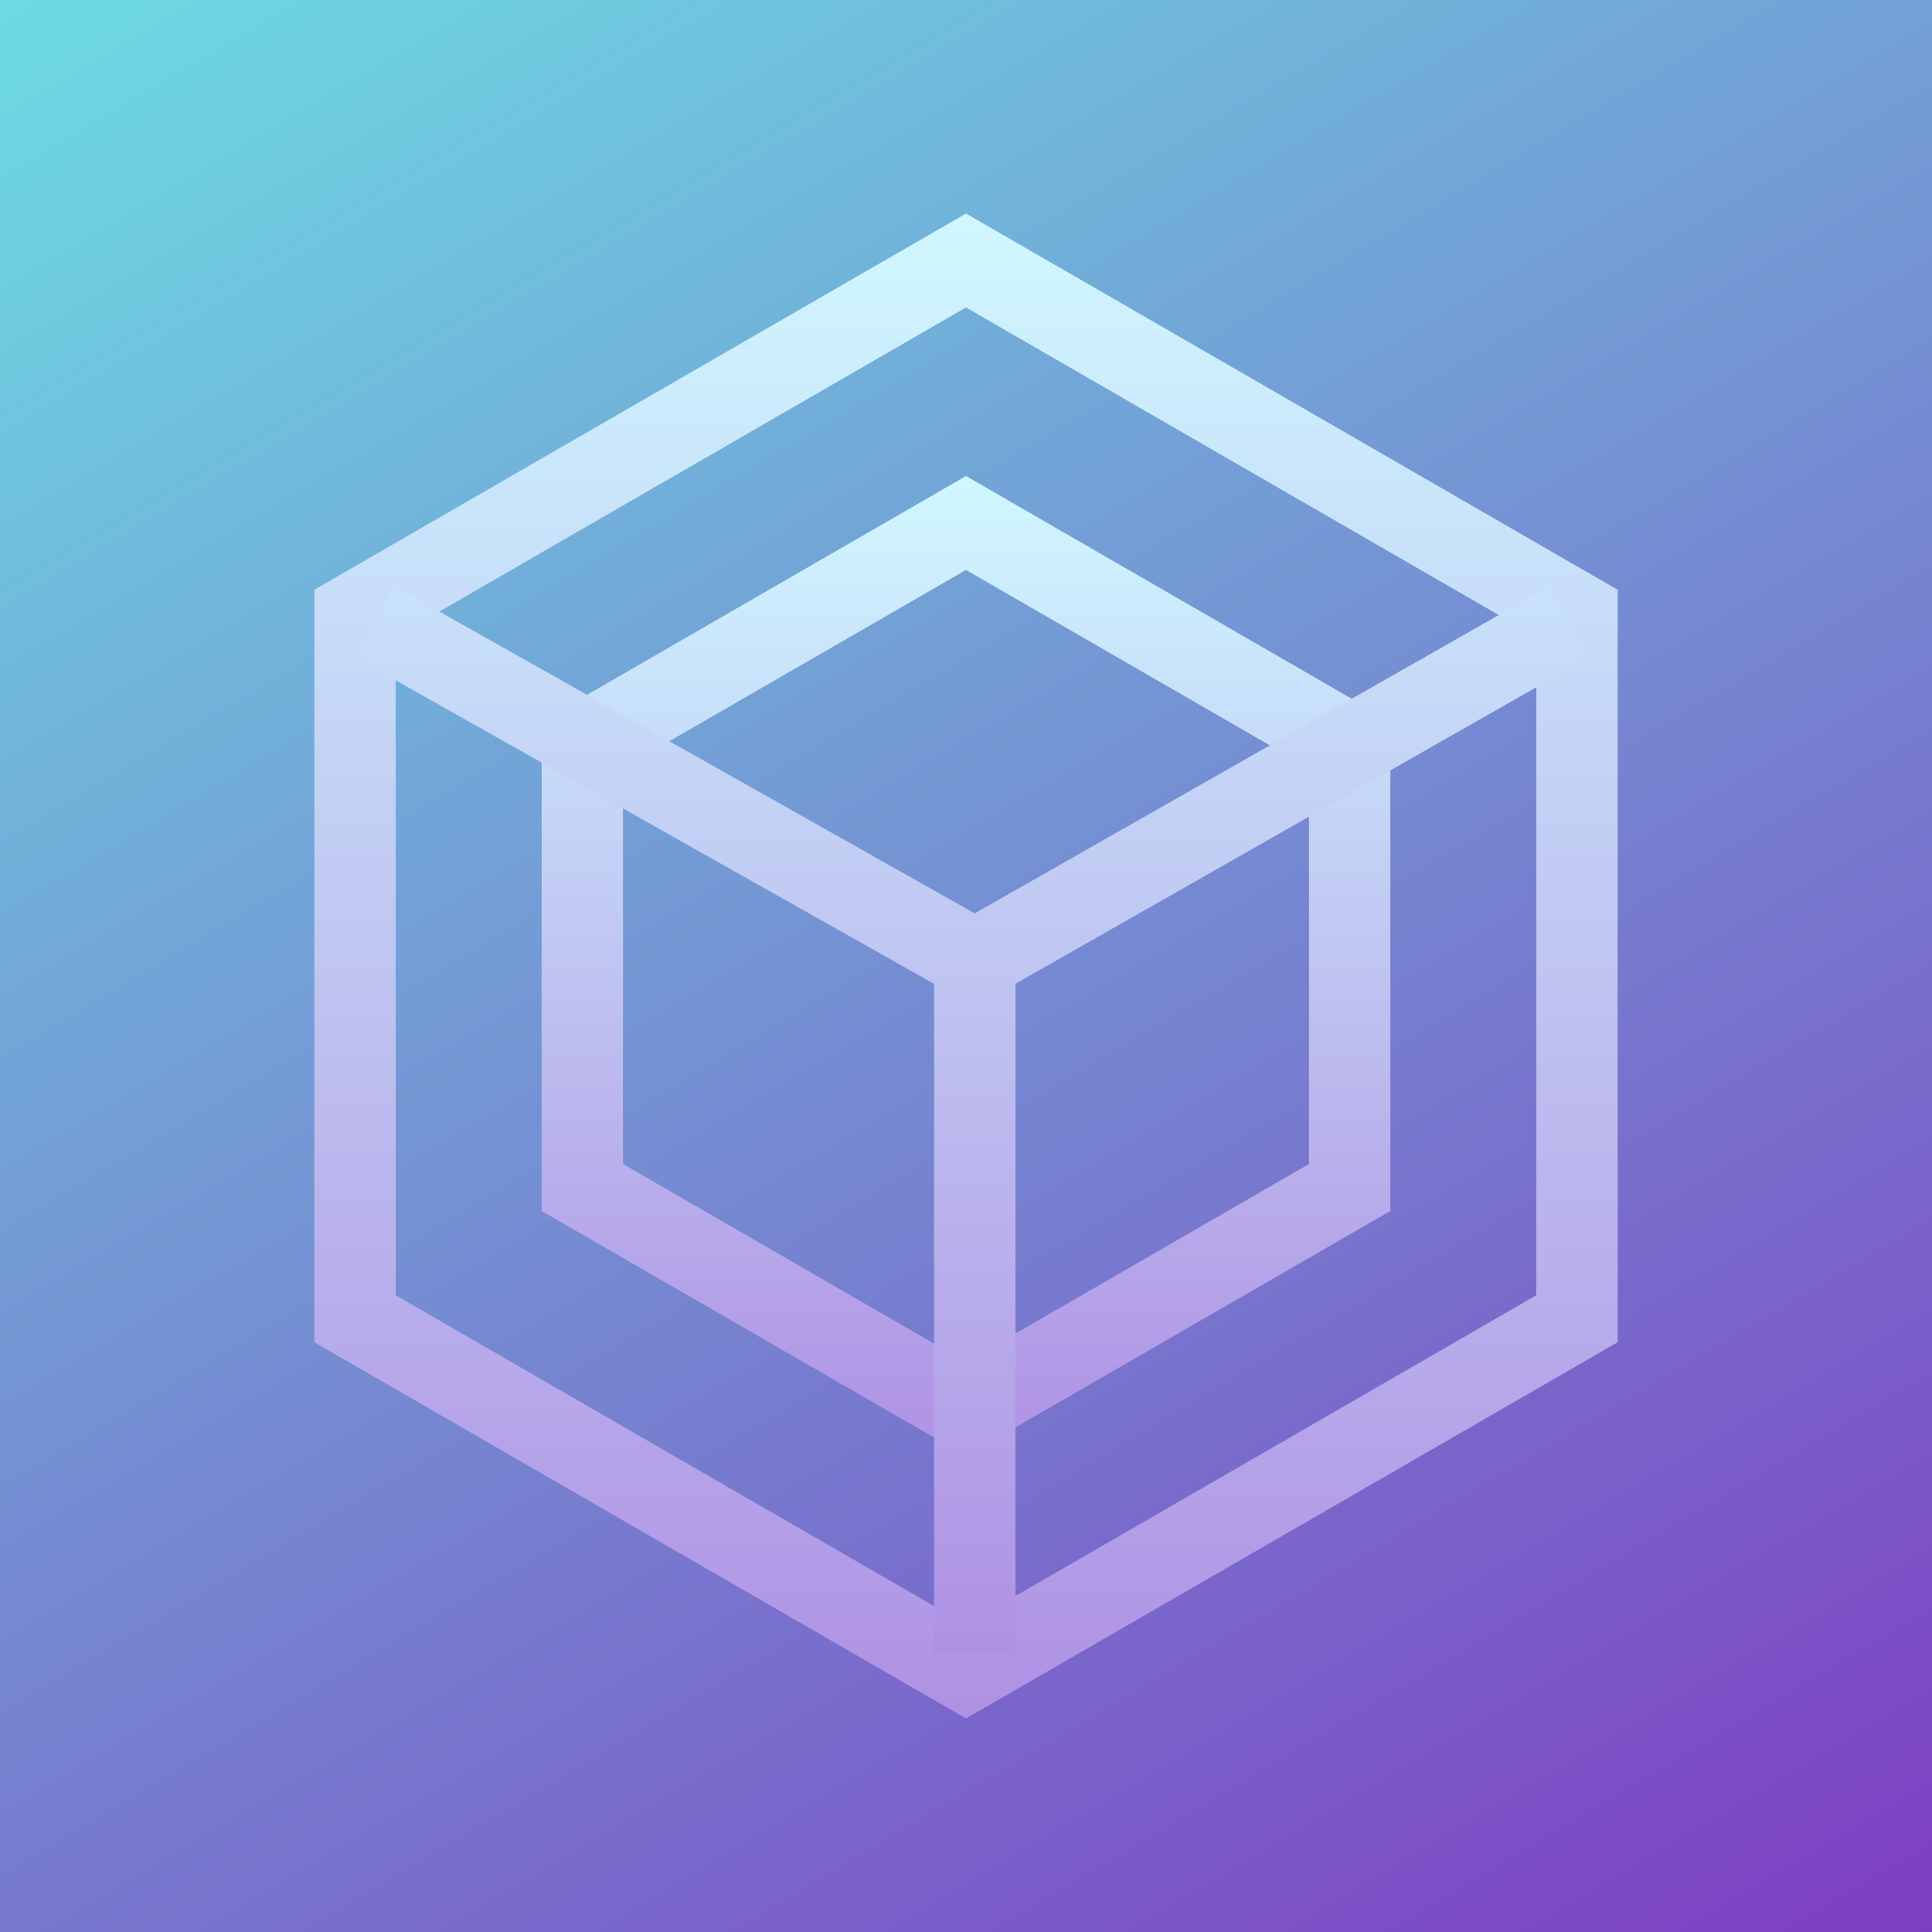
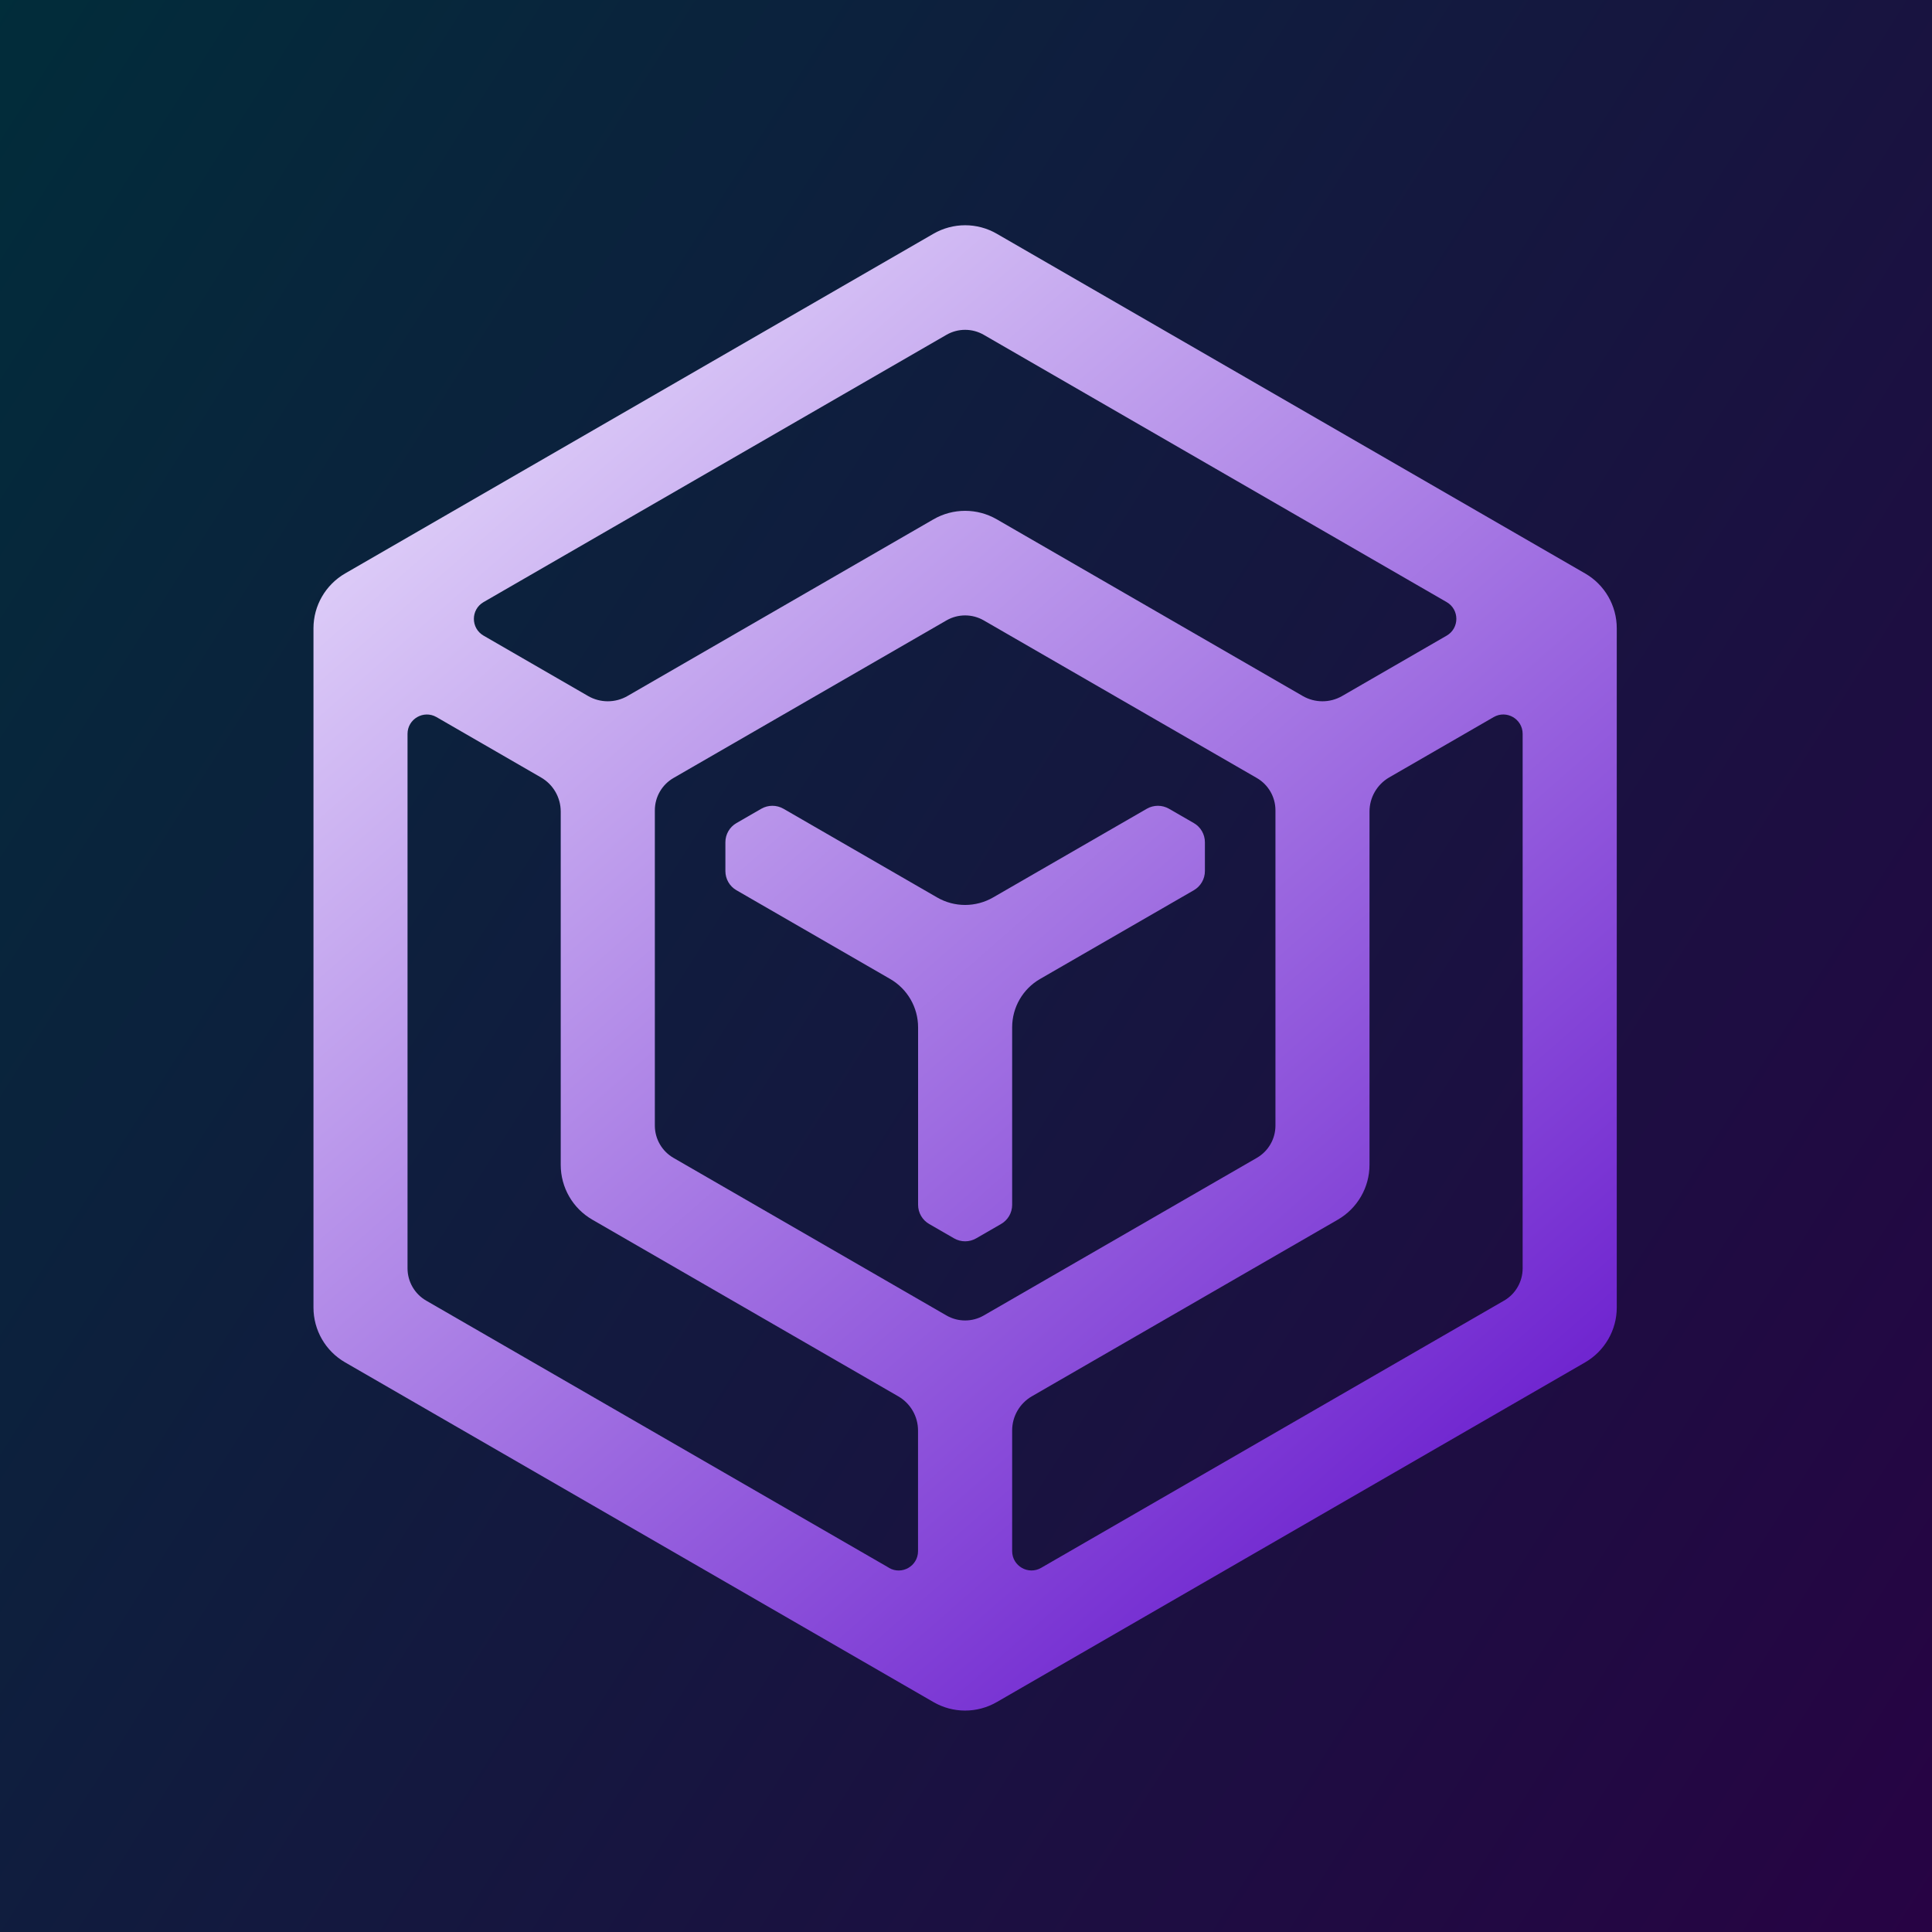
<svg xmlns="http://www.w3.org/2000/svg" width="380" height="380" viewBox="0 0 380 380" fill="none">
  <rect width="380" height="380" fill="url(#paint0_linear_1542_1358)" />
-   <path d="M69.828 120.618L190 51.236L310.172 120.618V259.38L190 328.761L69.828 259.38V120.618Z" stroke="url(#paint1_linear_1542_1358)" stroke-width="16" />
-   <path d="M114.538 146.431L189.999 102.864L265.46 146.431V233.565L189.999 277.133L114.538 233.565V146.431Z" stroke="url(#paint2_linear_1542_1358)" stroke-width="16" />
-   <path d="M308.516 122.359L191.734 188.844M191.734 188.844L73.797 122.359M191.734 188.844V325.281" stroke="url(#paint3_linear_1542_1358)" stroke-width="16" />
+   <rect width="380" height="380" fill="url(#paint1_linear_1542_1358)" />
+   <path d="M183.594 45.977L67.888 112.786C64.038 115.017 61.656 119.122 61.656 123.573V257.178C61.656 261.63 64.027 265.746 67.888 267.966L183.594 334.774C187.445 337.006 192.197 337.006 196.059 334.774L311.765 267.966C315.615 265.734 317.997 261.63 317.997 257.178V123.573C317.997 119.122 315.627 115.006 311.765 112.786L196.059 45.977C192.208 43.746 187.456 43.746 183.594 45.977ZM193.492 65.853L284.547 118.428C287.079 119.896 287.079 123.55 284.547 125.019L263.988 136.893C261.583 138.281 258.635 138.281 256.23 136.893L196.059 102.148C192.197 99.916 187.456 99.916 183.594 102.148L123.423 136.893C121.018 138.281 118.07 138.281 115.665 136.893L95.107 125.019C92.574 123.55 92.574 119.896 95.107 118.428L186.161 65.853C188.427 64.547 191.226 64.547 193.492 65.853ZM174.876 308.377L83.822 255.814C81.555 254.507 80.156 252.079 80.156 249.466V144.34C80.156 141.414 83.324 139.587 85.857 141.044L106.415 152.919C108.82 154.306 110.288 156.862 110.288 159.637V229.116C110.288 233.567 112.658 237.684 116.52 239.904L176.692 274.649C179.085 276.036 180.565 278.592 180.565 281.367V305.093C180.565 308.018 177.397 309.845 174.865 308.388L174.876 308.377ZM132.465 227.74C130.199 226.433 128.8 224.005 128.8 221.392V159.371C128.8 156.758 130.199 154.33 132.465 153.023L186.161 122.024C188.427 120.717 191.226 120.717 193.492 122.024L247.2 153.023C249.466 154.33 250.865 156.758 250.865 159.371V221.392C250.865 224.017 249.466 226.433 247.2 227.74L193.492 258.739C191.226 260.046 188.427 260.046 186.161 258.739L132.465 227.74ZM295.832 255.814L204.777 308.377C202.245 309.845 199.077 308.007 199.077 305.081V281.355C199.077 278.58 200.557 276.025 202.95 274.637L263.133 239.892C266.983 237.661 269.365 233.556 269.365 229.104V159.625C269.365 156.85 270.845 154.295 273.238 152.907L293.785 141.044C296.317 139.576 299.485 141.414 299.485 144.34V249.477C299.485 252.091 298.086 254.519 295.82 255.825L295.832 255.814Z" fill="url(#paint2_linear_1542_1358)" />
+   <path d="M236.99 171.326C236.99 172.887 236.157 174.321 234.816 175.096L204.58 192.544C201.169 194.509 199.077 198.14 199.077 202.071V236.978C199.077 238.539 198.244 239.973 196.891 240.748L192 243.569C190.659 244.344 188.994 244.344 187.653 243.569L182.762 240.748C181.409 239.973 180.577 238.528 180.577 236.978V202.071C180.577 198.14 178.484 194.509 175.073 192.544L144.848 175.096C143.496 174.321 142.675 172.876 142.675 171.326V165.661C142.675 164.1 143.507 162.666 144.848 161.891L149.739 159.07C151.092 158.296 152.746 158.296 154.098 159.07L184.323 176.518C187.722 178.484 191.919 178.484 195.33 176.518L225.566 159.07C226.919 158.296 228.572 158.296 229.925 159.07L234.816 161.891C236.169 162.666 236.99 164.111 236.99 165.661V171.326Z" fill="url(#paint3_linear_1542_1358)" />
  <defs>
    <linearGradient id="paint0_linear_1542_1358" x1="114.158" y1="-138.7" x2="488.607" y2="491.642" gradientUnits="userSpaceOnUse">
      <stop stop-color="#6AEEE6" />
      <stop offset="1" stop-color="#8310B9" />
    </linearGradient>
-     <linearGradient id="paint1_linear_1542_1358" x1="190" y1="41.999" x2="190" y2="337.999" gradientUnits="userSpaceOnUse">
-       <stop stop-color="#D0F8FF" />
-       <stop offset="1" stop-color="#AF91E4" />
+     <linearGradient id="paint1_linear_1542_1358" x1="27.312" y1="-50.5" x2="473.485" y2="232.364" gradientUnits="userSpaceOnUse">
+       <stop stop-color="#012D3A" />
+       <stop offset="1" stop-color="#270344" />
    </linearGradient>
-     <linearGradient id="paint2_linear_1542_1358" x1="189.999" y1="93.626" x2="189.999" y2="286.37" gradientUnits="userSpaceOnUse">
-       <stop stop-color="#D0F8FF" />
-       <stop offset="1" stop-color="#AF91E4" />
+     <linearGradient id="paint2_linear_1542_1358" x1="61.656" y1="44.312" x2="318.344" y2="336.844" gradientUnits="userSpaceOnUse">
+       <stop stop-color="#F1EBFF" />
+       <stop offset="1" stop-color="#5A04C8" />
    </linearGradient>
-     <linearGradient id="paint3_linear_1542_1358" x1="191.156" y1="57" x2="191.156" y2="325.281" gradientUnits="userSpaceOnUse">
-       <stop stop-color="#D0F8FF" />
-       <stop offset="1" stop-color="#AF91E4" />
+     <linearGradient id="paint3_linear_1542_1358" x1="61.656" y1="44.312" x2="318.344" y2="336.844" gradientUnits="userSpaceOnUse">
+       <stop stop-color="#F1EBFF" />
+       <stop offset="1" stop-color="#5A04C8" />
    </linearGradient>
  </defs>
</svg>
